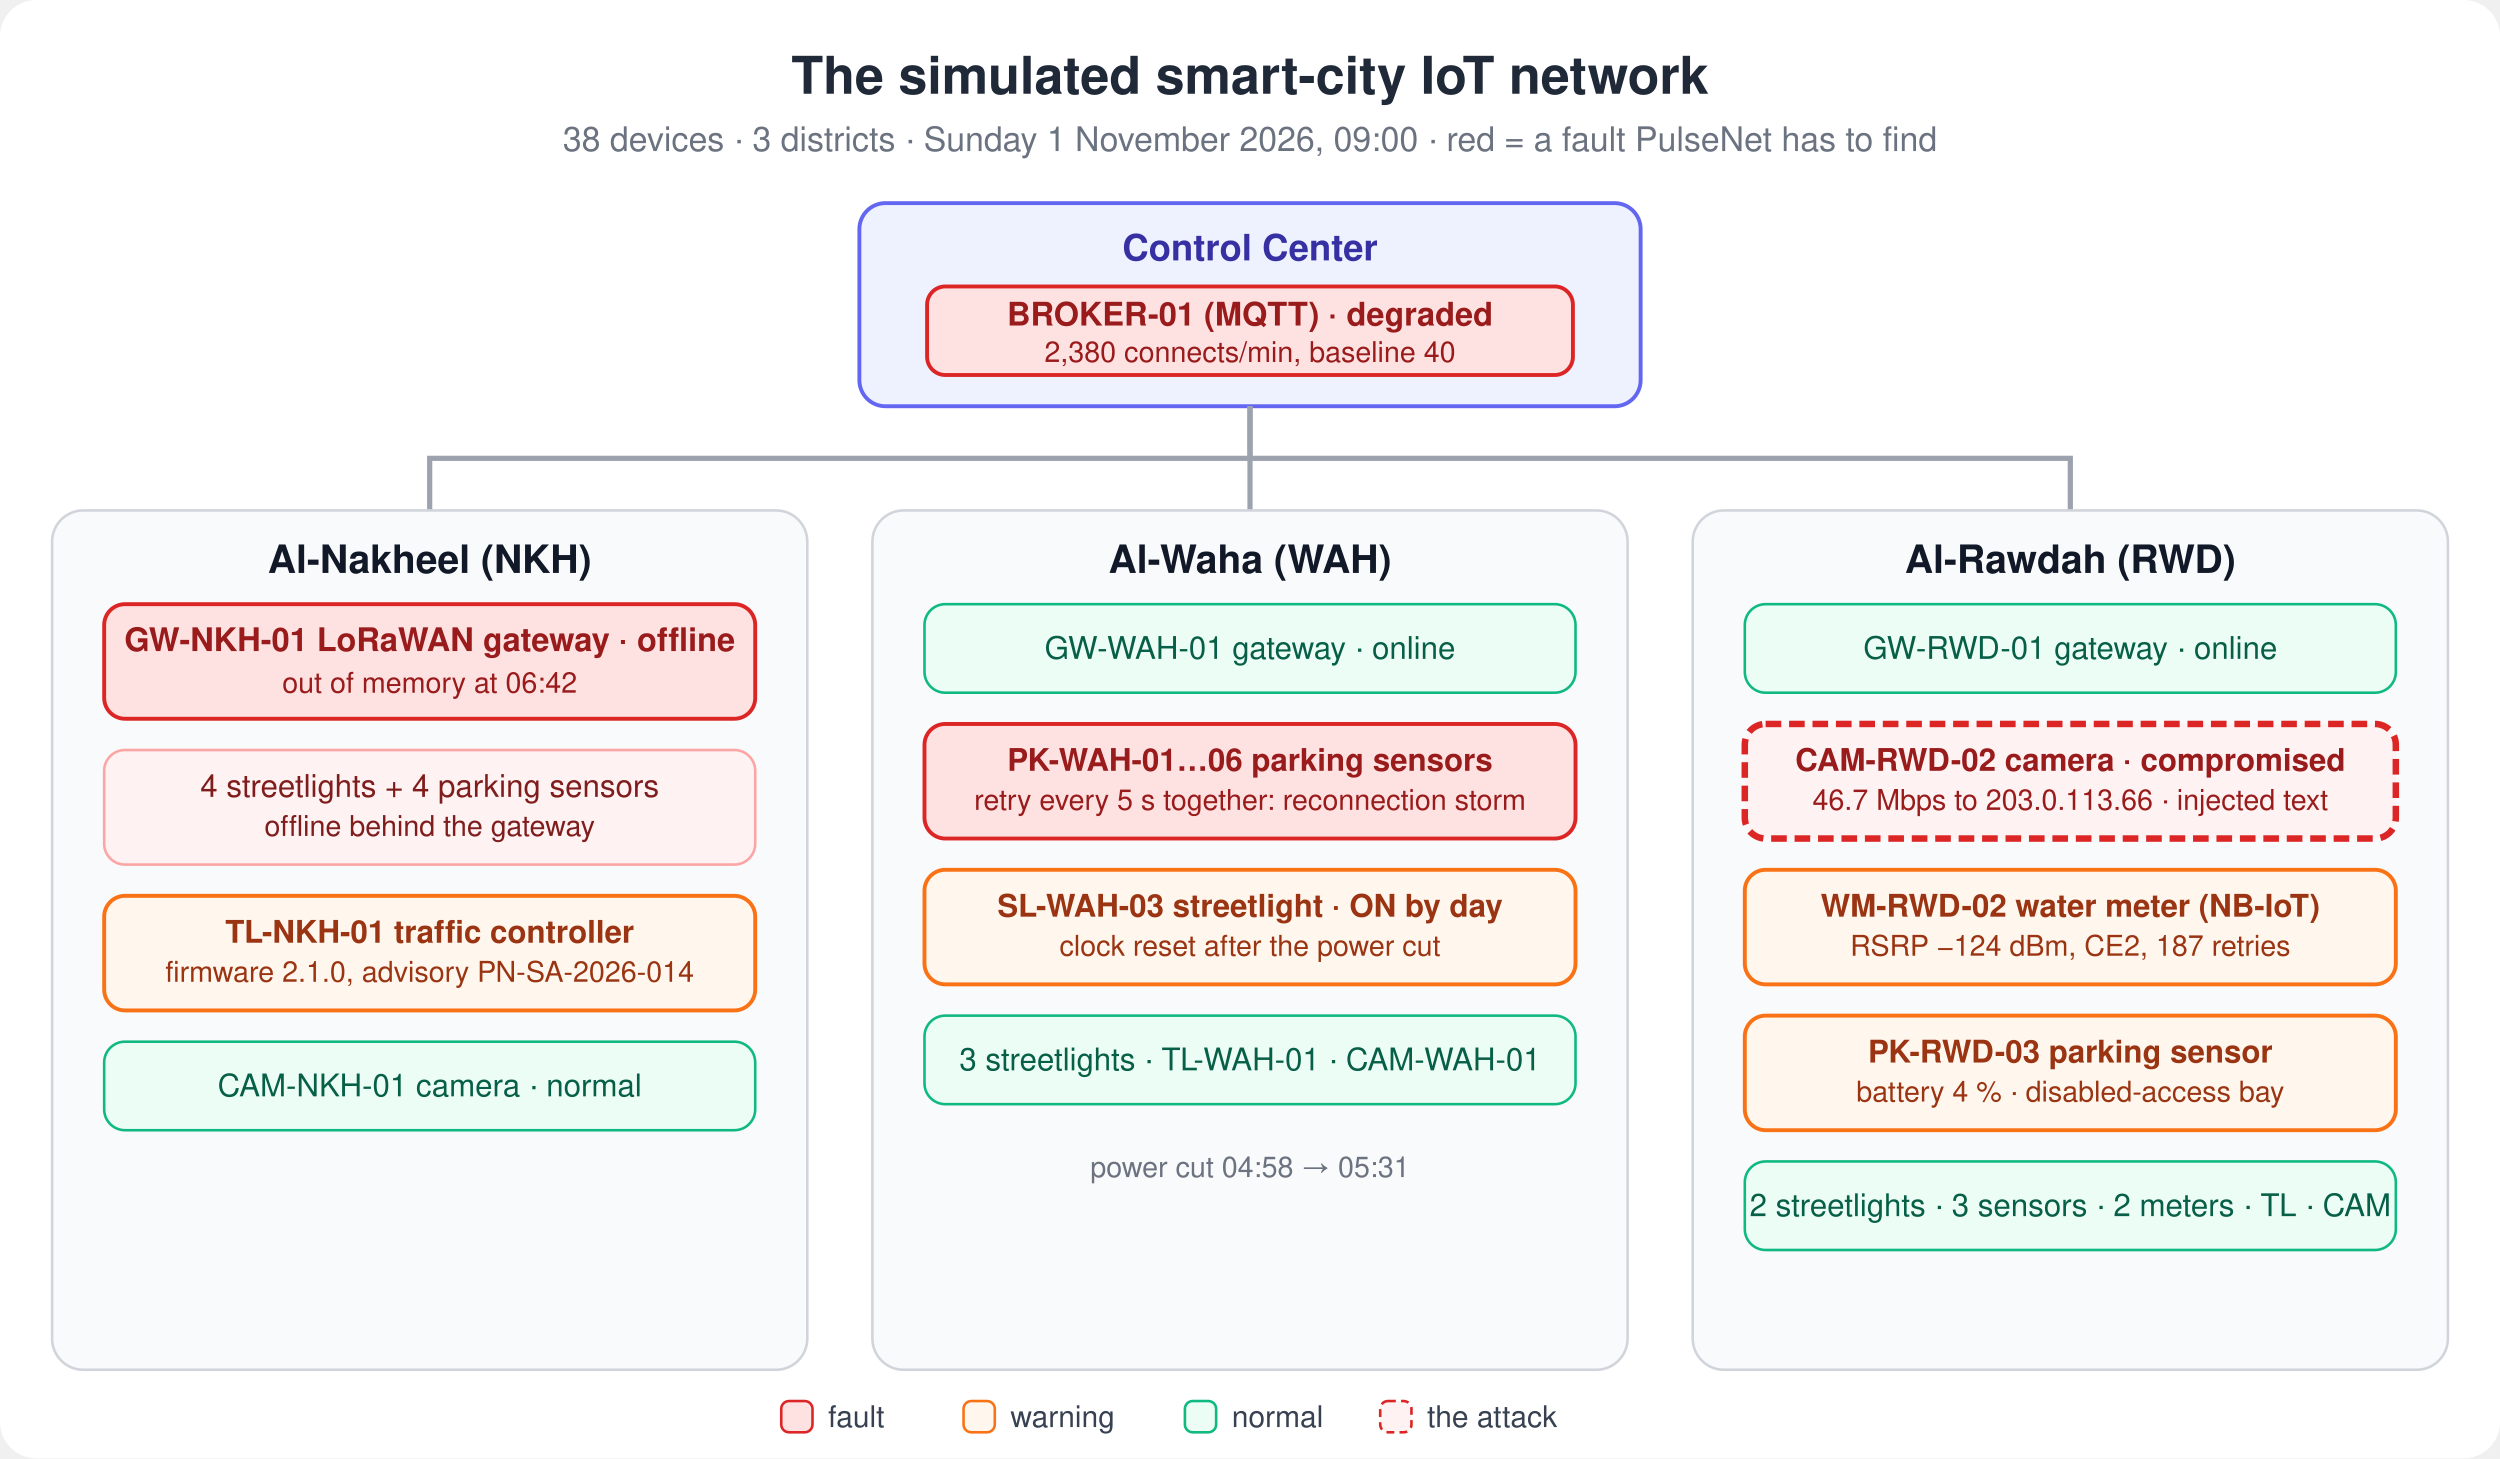
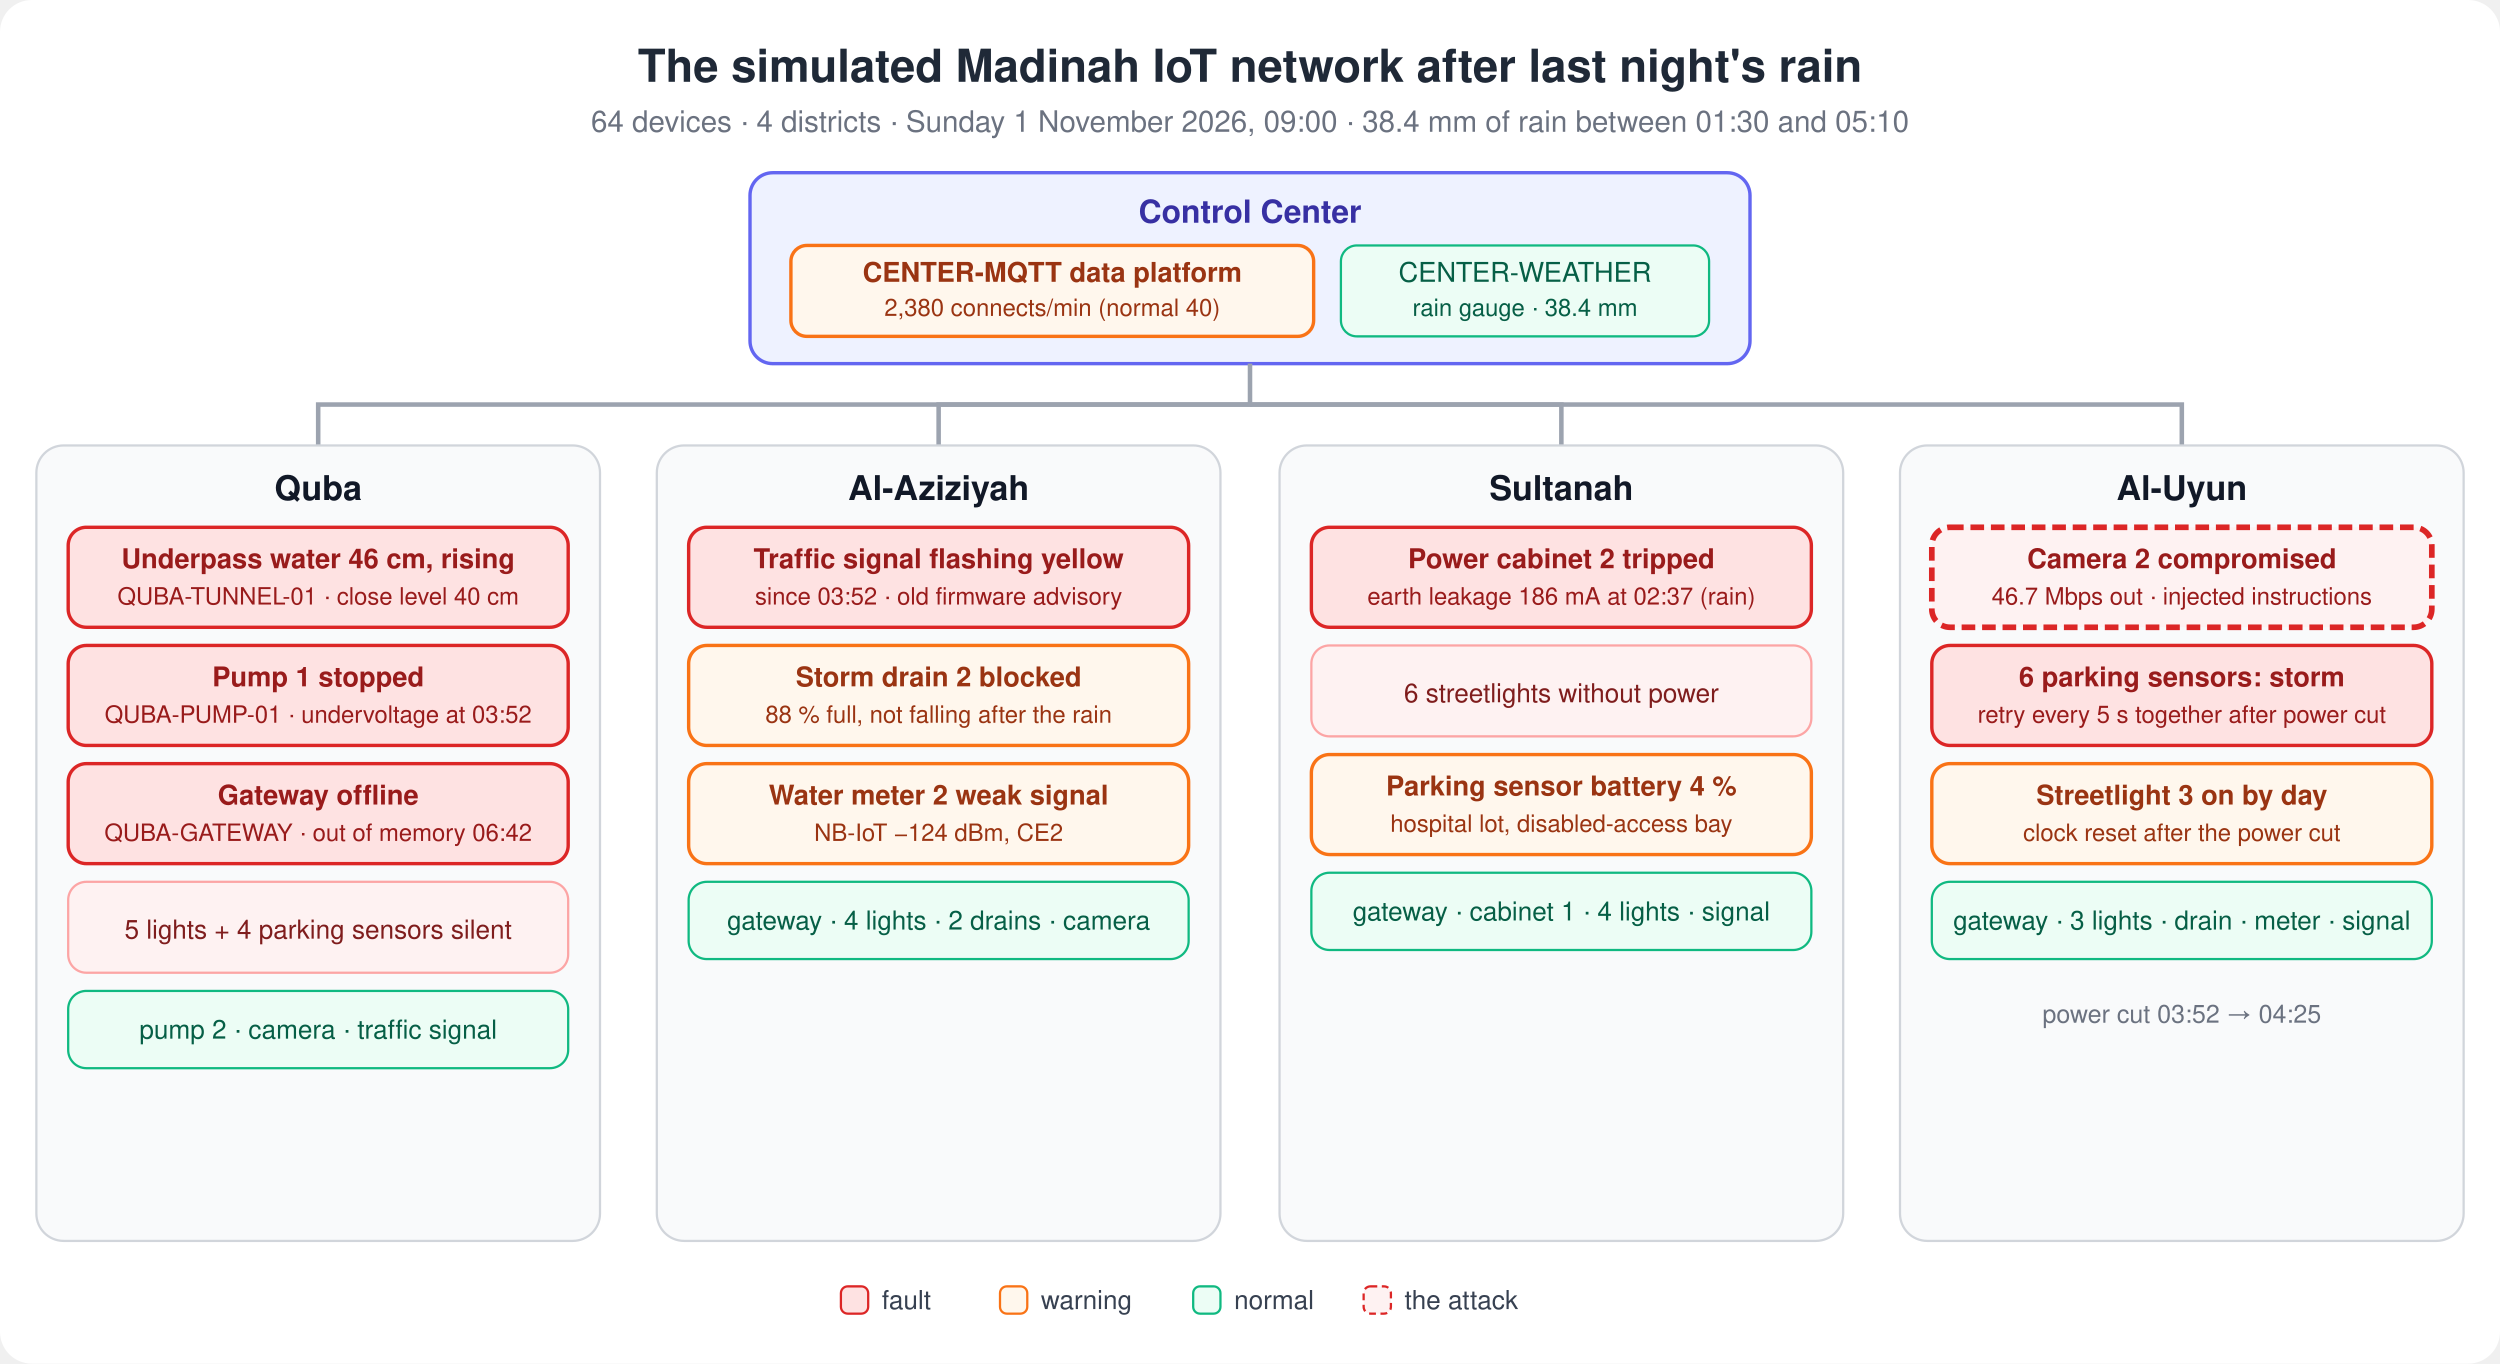
- <svg xmlns="http://www.w3.org/2000/svg" viewBox="0 0 960 560" width="960" height="560" font-family="Segoe UI, Helvetica, Arial, sans-serif">
-   <rect width="960" height="560" rx="14" fill="#ffffff" />
-   <text x="480" y="36" text-anchor="middle" font-size="20" font-weight="700" fill="#1f2937">The simulated smart-city IoT network</text>
-   <text x="480" y="58" text-anchor="middle" font-size="13" fill="#6b7280">38 devices · 3 districts · Sunday 1 November 2026, 09:00 · red = a fault PulseNet has to find</text>
-   <rect x="330" y="78" width="300" height="78" rx="10" fill="#eef2ff" stroke="#6366f1" stroke-width="1.5" />
-   <text x="480" y="100" text-anchor="middle" font-size="14" font-weight="700" fill="#3730a3">Control Center</text>
-   <rect x="356" y="110" width="248" height="34" rx="7" fill="#fee2e2" stroke="#dc2626" stroke-width="1.5" />
-   <text x="480" y="125" text-anchor="middle" font-size="12.5" font-weight="600" fill="#991b1b">BROKER-01 (MQTT) · degraded</text>
-   <text x="480" y="139" text-anchor="middle" font-size="11" fill="#991b1b">2,380 connects/min, baseline 40</text>
+ <svg xmlns="http://www.w3.org/2000/svg" viewBox="0 0 1100 600" width="1100" height="600" font-family="Segoe UI, Helvetica, Arial, sans-serif">
+   <rect width="1100" height="600" rx="14" fill="#ffffff" />
+   <text x="550" y="36" text-anchor="middle" font-size="20" font-weight="700" fill="#1f2937">The simulated Madinah IoT network after last night's rain</text>
+   <text x="550" y="58" text-anchor="middle" font-size="13" fill="#6b7280">64 devices · 4 districts · Sunday 1 November 2026, 09:00 · 38.4 mm of rain between 01:30 and 05:10</text>
+   <rect x="330" y="76" width="440" height="84" rx="10" fill="#eef2ff" stroke="#6366f1" stroke-width="1.5" />
+   <text x="550" y="98" text-anchor="middle" font-size="14" font-weight="700" fill="#3730a3">Control Center</text>
+   <rect x="348" y="108" width="230" height="40" rx="7" fill="#fff7ed" stroke="#f97316" stroke-width="1.5" />
+   <text x="463" y="124" text-anchor="middle" font-size="12" font-weight="600" fill="#9a3412">CENTER-MQTT data platform</text>
+   <text x="463" y="139" text-anchor="middle" font-size="10.5" fill="#9a3412">2,380 connects/min (normal 40)</text>
+   <rect x="590" y="108" width="162" height="40" rx="7" fill="#ecfdf5" stroke="#10b981" />
+   <text x="671" y="124" text-anchor="middle" font-size="12" fill="#065f46">CENTER-WEATHER</text>
+   <text x="671" y="139" text-anchor="middle" font-size="10.5" fill="#065f46">rain gauge · 38.4 mm</text>
  <g stroke="#9ca3af" stroke-width="2" fill="none">
-     <path d="M480 156 L480 176 L165 176 L165 196" />
-     <path d="M480 156 L480 196" />
-     <path d="M480 176 L795 176 L795 196" />
+     <path d="M550 160 L550 178 L140 178 L140 196" />
+     <path d="M550 178 L413 178 L413 196" />
+     <path d="M550 178 L687 178 L687 196" />
+     <path d="M550 178 L960 178 L960 196" />
  </g>
-   <rect x="20" y="196" width="290" height="330" rx="12" fill="#f9fafb" stroke="#d1d5db" />
-   <text x="165" y="220" text-anchor="middle" font-size="15" font-weight="700" fill="#111827">Al-Nakheel (NKH)</text>
-   <rect x="40" y="232" width="250" height="44" rx="8" fill="#fee2e2" stroke="#dc2626" stroke-width="1.5" />
-   <text x="165" y="250" text-anchor="middle" font-size="12.5" font-weight="600" fill="#991b1b">GW-NKH-01 LoRaWAN gateway · offline</text>
-   <text x="165" y="266" text-anchor="middle" font-size="11" fill="#991b1b">out of memory at 06:42</text>
-   <rect x="40" y="288" width="250" height="44" rx="8" fill="#fef2f2" stroke="#fca5a5" />
-   <text x="165" y="306" text-anchor="middle" font-size="12" fill="#7f1d1d">4 streetlights + 4 parking sensors</text>
-   <text x="165" y="321" text-anchor="middle" font-size="11" fill="#7f1d1d">offline behind the gateway</text>
-   <rect x="40" y="344" width="250" height="44" rx="8" fill="#fff7ed" stroke="#f97316" stroke-width="1.5" />
-   <text x="165" y="362" text-anchor="middle" font-size="12" font-weight="600" fill="#9a3412">TL-NKH-01 traffic controller</text>
-   <text x="165" y="377" text-anchor="middle" font-size="11" fill="#9a3412">firmware 2.1.0, advisory PN-SA-2026-014</text>
-   <rect x="40" y="400" width="250" height="34" rx="8" fill="#ecfdf5" stroke="#10b981" />
-   <text x="165" y="421" text-anchor="middle" font-size="12" fill="#065f46">CAM-NKH-01 camera · normal</text>
-   <rect x="335" y="196" width="290" height="330" rx="12" fill="#f9fafb" stroke="#d1d5db" />
-   <text x="480" y="220" text-anchor="middle" font-size="15" font-weight="700" fill="#111827">Al-Waha (WAH)</text>
-   <rect x="355" y="232" width="250" height="34" rx="8" fill="#ecfdf5" stroke="#10b981" />
-   <text x="480" y="253" text-anchor="middle" font-size="12" fill="#065f46">GW-WAH-01 gateway · online</text>
-   <rect x="355" y="278" width="250" height="44" rx="8" fill="#fee2e2" stroke="#dc2626" stroke-width="1.5" />
-   <text x="480" y="296" text-anchor="middle" font-size="12" font-weight="600" fill="#991b1b">PK-WAH-01…06 parking sensors</text>
-   <text x="480" y="311" text-anchor="middle" font-size="11" fill="#991b1b">retry every 5 s together: reconnection storm</text>
-   <rect x="355" y="334" width="250" height="44" rx="8" fill="#fff7ed" stroke="#f97316" stroke-width="1.5" />
-   <text x="480" y="352" text-anchor="middle" font-size="12" font-weight="600" fill="#9a3412">SL-WAH-03 streetlight · ON by day</text>
-   <text x="480" y="367" text-anchor="middle" font-size="11" fill="#9a3412">clock reset after the power cut</text>
-   <rect x="355" y="390" width="250" height="34" rx="8" fill="#ecfdf5" stroke="#10b981" />
-   <text x="480" y="411" text-anchor="middle" font-size="12" fill="#065f46">3 streetlights · TL-WAH-01 · CAM-WAH-01</text>
-   <text x="480" y="452" text-anchor="middle" font-size="11" fill="#6b7280">power cut 04:58 → 05:31</text>
-   <rect x="650" y="196" width="290" height="330" rx="12" fill="#f9fafb" stroke="#d1d5db" />
-   <text x="795" y="220" text-anchor="middle" font-size="15" font-weight="700" fill="#111827">Al-Rawdah (RWD)</text>
-   <rect x="670" y="232" width="250" height="34" rx="8" fill="#ecfdf5" stroke="#10b981" />
-   <text x="795" y="253" text-anchor="middle" font-size="12" fill="#065f46">GW-RWD-01 gateway · online</text>
-   <rect x="670" y="278" width="250" height="44" rx="8" fill="#fef2f2" stroke="#dc2626" stroke-width="2.5" stroke-dasharray="6 3" />
-   <text x="795" y="296" text-anchor="middle" font-size="12" font-weight="700" fill="#991b1b">CAM-RWD-02 camera · compromised</text>
-   <text x="795" y="311" text-anchor="middle" font-size="11" fill="#991b1b">46.7 Mbps to 203.0.113.66 · injected text</text>
-   <rect x="670" y="334" width="250" height="44" rx="8" fill="#fff7ed" stroke="#f97316" stroke-width="1.5" />
-   <text x="795" y="352" text-anchor="middle" font-size="12" font-weight="600" fill="#9a3412">WM-RWD-02 water meter (NB-IoT)</text>
-   <text x="795" y="367" text-anchor="middle" font-size="11" fill="#9a3412">RSRP −124 dBm, CE2, 187 retries</text>
-   <rect x="670" y="390" width="250" height="44" rx="8" fill="#fff7ed" stroke="#f97316" stroke-width="1.5" />
-   <text x="795" y="408" text-anchor="middle" font-size="12" font-weight="600" fill="#9a3412">PK-RWD-03 parking sensor</text>
-   <text x="795" y="423" text-anchor="middle" font-size="11" fill="#9a3412">battery 4 % · disabled-access bay</text>
-   <rect x="670" y="446" width="250" height="34" rx="8" fill="#ecfdf5" stroke="#10b981" />
-   <text x="795" y="467" text-anchor="middle" font-size="12" fill="#065f46">2 streetlights · 3 sensors · 2 meters · TL · CAM</text>
+   <rect x="16" y="196" width="248" height="350" rx="12" fill="#f9fafb" stroke="#d1d5db" />
+   <text x="140" y="220" text-anchor="middle" font-size="15" font-weight="700" fill="#111827">Quba</text>
+   <rect x="30" y="232" width="220" height="44" rx="8" fill="#fee2e2" stroke="#dc2626" stroke-width="1.5" />
+   <text x="140" y="250" text-anchor="middle" font-size="12" font-weight="600" fill="#991b1b">Underpass water 46 cm, rising</text>
+   <text x="140" y="266" text-anchor="middle" font-size="10.5" fill="#991b1b">QUBA-TUNNEL-01 · close level 40 cm</text>
+   <rect x="30" y="284" width="220" height="44" rx="8" fill="#fee2e2" stroke="#dc2626" stroke-width="1.5" />
+   <text x="140" y="302" text-anchor="middle" font-size="12" font-weight="600" fill="#991b1b">Pump 1 stopped</text>
+   <text x="140" y="318" text-anchor="middle" font-size="10.5" fill="#991b1b">QUBA-PUMP-01 · undervoltage at 03:52</text>
+   <rect x="30" y="336" width="220" height="44" rx="8" fill="#fee2e2" stroke="#dc2626" stroke-width="1.5" />
+   <text x="140" y="354" text-anchor="middle" font-size="12" font-weight="600" fill="#991b1b">Gateway offline</text>
+   <text x="140" y="370" text-anchor="middle" font-size="10.5" fill="#991b1b">QUBA-GATEWAY · out of memory 06:42</text>
+   <rect x="30" y="388" width="220" height="40" rx="8" fill="#fef2f2" stroke="#fca5a5" />
+   <text x="140" y="413" text-anchor="middle" font-size="11.5" fill="#7f1d1d">5 lights + 4 parking sensors silent</text>
+   <rect x="30" y="436" width="220" height="34" rx="8" fill="#ecfdf5" stroke="#10b981" />
+   <text x="140" y="457" text-anchor="middle" font-size="11.5" fill="#065f46">pump 2 · camera · traffic signal</text>
+   <rect x="289" y="196" width="248" height="350" rx="12" fill="#f9fafb" stroke="#d1d5db" />
+   <text x="413" y="220" text-anchor="middle" font-size="15" font-weight="700" fill="#111827">Al-Aziziyah</text>
+   <rect x="303" y="232" width="220" height="44" rx="8" fill="#fee2e2" stroke="#dc2626" stroke-width="1.5" />
+   <text x="413" y="250" text-anchor="middle" font-size="12" font-weight="600" fill="#991b1b">Traffic signal flashing yellow</text>
+   <text x="413" y="266" text-anchor="middle" font-size="10.5" fill="#991b1b">since 03:52 · old firmware advisory</text>
+   <rect x="303" y="284" width="220" height="44" rx="8" fill="#fff7ed" stroke="#f97316" stroke-width="1.5" />
+   <text x="413" y="302" text-anchor="middle" font-size="12" font-weight="600" fill="#9a3412">Storm drain 2 blocked</text>
+   <text x="413" y="318" text-anchor="middle" font-size="10.5" fill="#9a3412">88 % full, not falling after the rain</text>
+   <rect x="303" y="336" width="220" height="44" rx="8" fill="#fff7ed" stroke="#f97316" stroke-width="1.5" />
+   <text x="413" y="354" text-anchor="middle" font-size="12" font-weight="600" fill="#9a3412">Water meter 2 weak signal</text>
+   <text x="413" y="370" text-anchor="middle" font-size="10.5" fill="#9a3412">NB-IoT −124 dBm, CE2</text>
+   <rect x="303" y="388" width="220" height="34" rx="8" fill="#ecfdf5" stroke="#10b981" />
+   <text x="413" y="409" text-anchor="middle" font-size="11.5" fill="#065f46">gateway · 4 lights · 2 drains · camera</text>
+   <rect x="563" y="196" width="248" height="350" rx="12" fill="#f9fafb" stroke="#d1d5db" />
+   <text x="687" y="220" text-anchor="middle" font-size="15" font-weight="700" fill="#111827">Sultanah</text>
+   <rect x="577" y="232" width="220" height="44" rx="8" fill="#fee2e2" stroke="#dc2626" stroke-width="1.5" />
+   <text x="687" y="250" text-anchor="middle" font-size="12" font-weight="600" fill="#991b1b">Power cabinet 2 tripped</text>
+   <text x="687" y="266" text-anchor="middle" font-size="10.5" fill="#991b1b">earth leakage 186 mA at 02:37 (rain)</text>
+   <rect x="577" y="284" width="220" height="40" rx="8" fill="#fef2f2" stroke="#fca5a5" />
+   <text x="687" y="309" text-anchor="middle" font-size="11.5" fill="#7f1d1d">6 streetlights without power</text>
+   <rect x="577" y="332" width="220" height="44" rx="8" fill="#fff7ed" stroke="#f97316" stroke-width="1.5" />
+   <text x="687" y="350" text-anchor="middle" font-size="12" font-weight="600" fill="#9a3412">Parking sensor battery 4 %</text>
+   <text x="687" y="366" text-anchor="middle" font-size="10.5" fill="#9a3412">hospital lot, disabled-access bay</text>
+   <rect x="577" y="384" width="220" height="34" rx="8" fill="#ecfdf5" stroke="#10b981" />
+   <text x="687" y="405" text-anchor="middle" font-size="11.5" fill="#065f46">gateway · cabinet 1 · 4 lights · signal</text>
+   <rect x="836" y="196" width="248" height="350" rx="12" fill="#f9fafb" stroke="#d1d5db" />
+   <text x="960" y="220" text-anchor="middle" font-size="15" font-weight="700" fill="#111827">Al-Uyun</text>
+   <rect x="850" y="232" width="220" height="44" rx="8" fill="#fef2f2" stroke="#dc2626" stroke-width="2.5" stroke-dasharray="6 3" />
+   <text x="960" y="250" text-anchor="middle" font-size="12" font-weight="700" fill="#991b1b">Camera 2 compromised</text>
+   <text x="960" y="266" text-anchor="middle" font-size="10.5" fill="#991b1b">46.7 Mbps out · injected instructions</text>
+   <rect x="850" y="284" width="220" height="44" rx="8" fill="#fee2e2" stroke="#dc2626" stroke-width="1.5" />
+   <text x="960" y="302" text-anchor="middle" font-size="12" font-weight="600" fill="#991b1b">6 parking sensors: storm</text>
+   <text x="960" y="318" text-anchor="middle" font-size="10.5" fill="#991b1b">retry every 5 s together after power cut</text>
+   <rect x="850" y="336" width="220" height="44" rx="8" fill="#fff7ed" stroke="#f97316" stroke-width="1.5" />
+   <text x="960" y="354" text-anchor="middle" font-size="12" font-weight="600" fill="#9a3412">Streetlight 3 on by day</text>
+   <text x="960" y="370" text-anchor="middle" font-size="10.5" fill="#9a3412">clock reset after the power cut</text>
+   <rect x="850" y="388" width="220" height="34" rx="8" fill="#ecfdf5" stroke="#10b981" />
+   <text x="960" y="409" text-anchor="middle" font-size="11.5" fill="#065f46">gateway · 3 lights · drain · meter · signal</text>
+   <text x="960" y="450" text-anchor="middle" font-size="11" fill="#6b7280">power cut 03:52 → 04:25</text>
  <g font-size="11.5" fill="#374151">
-     <rect x="300" y="538" width="12" height="12" rx="3" fill="#fee2e2" stroke="#dc2626" />
-     <text x="318" y="548">fault</text>
-     <rect x="370" y="538" width="12" height="12" rx="3" fill="#fff7ed" stroke="#f97316" />
-     <text x="388" y="548">warning</text>
-     <rect x="455" y="538" width="12" height="12" rx="3" fill="#ecfdf5" stroke="#10b981" />
-     <text x="473" y="548">normal</text>
-     <rect x="530" y="538" width="12" height="12" rx="3" fill="#fef2f2" stroke="#dc2626" stroke-dasharray="3 2" />
-     <text x="548" y="548">the attack</text>
+     <rect x="370" y="566" width="12" height="12" rx="3" fill="#fee2e2" stroke="#dc2626" />
+     <text x="388" y="576">fault</text>
+     <rect x="440" y="566" width="12" height="12" rx="3" fill="#fff7ed" stroke="#f97316" />
+     <text x="458" y="576">warning</text>
+     <rect x="525" y="566" width="12" height="12" rx="3" fill="#ecfdf5" stroke="#10b981" />
+     <text x="543" y="576">normal</text>
+     <rect x="600" y="566" width="12" height="12" rx="3" fill="#fef2f2" stroke="#dc2626" stroke-dasharray="3 2" />
+     <text x="618" y="576">the attack</text>
  </g>
</svg>
